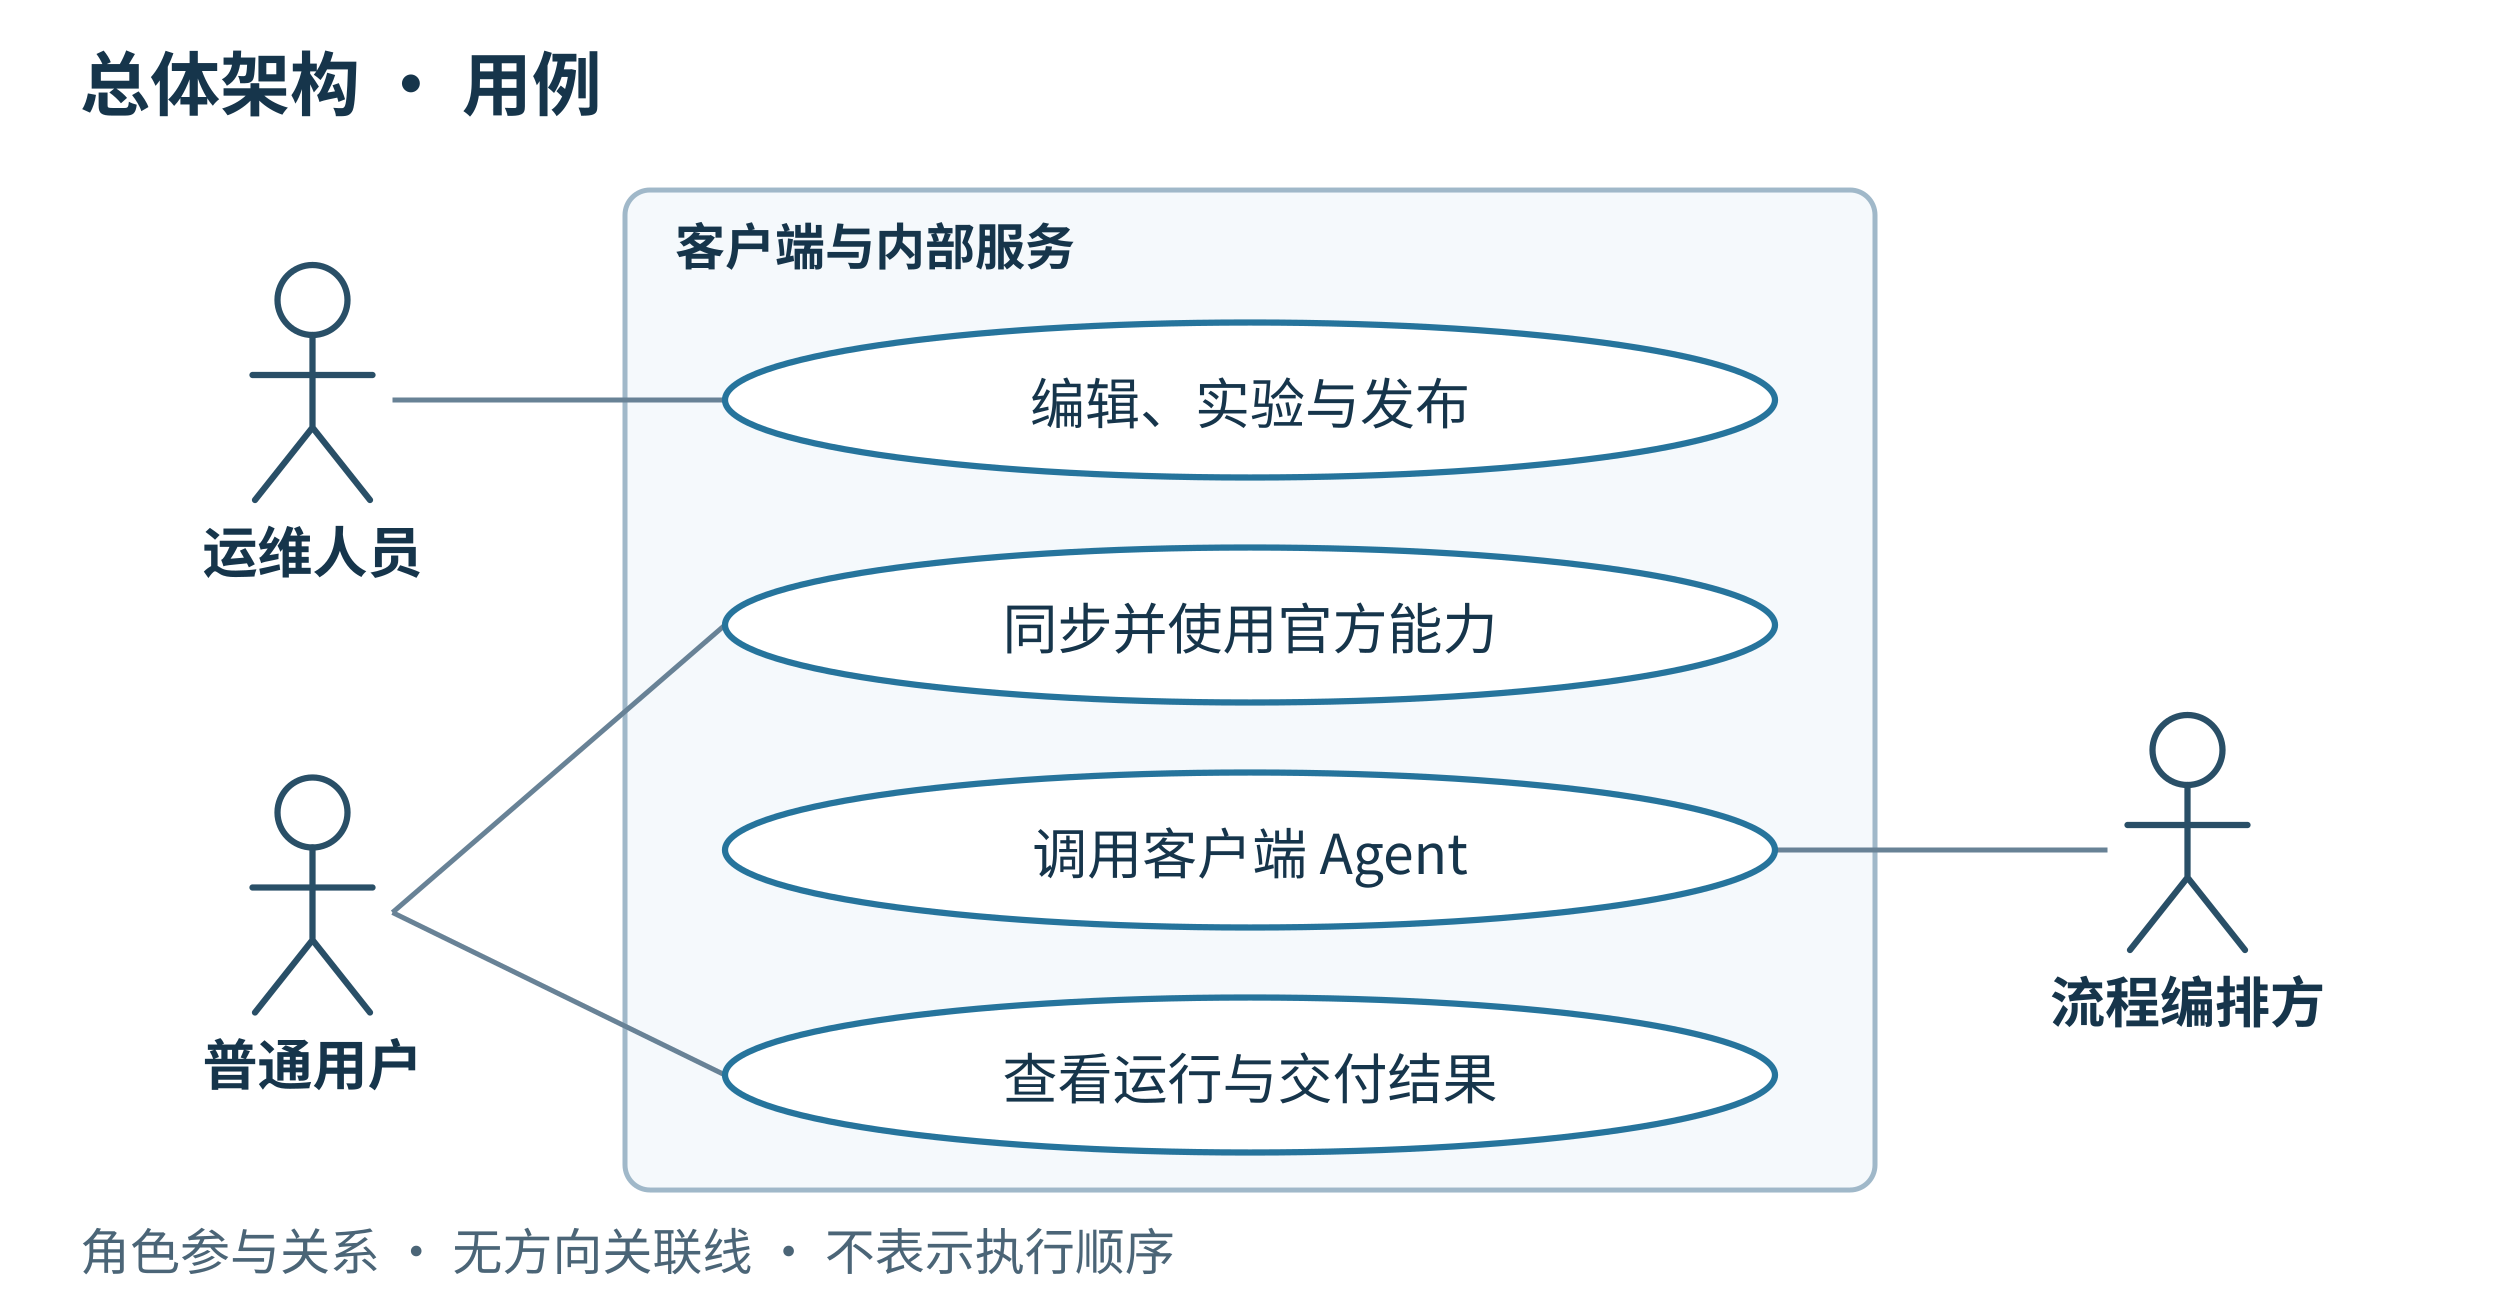
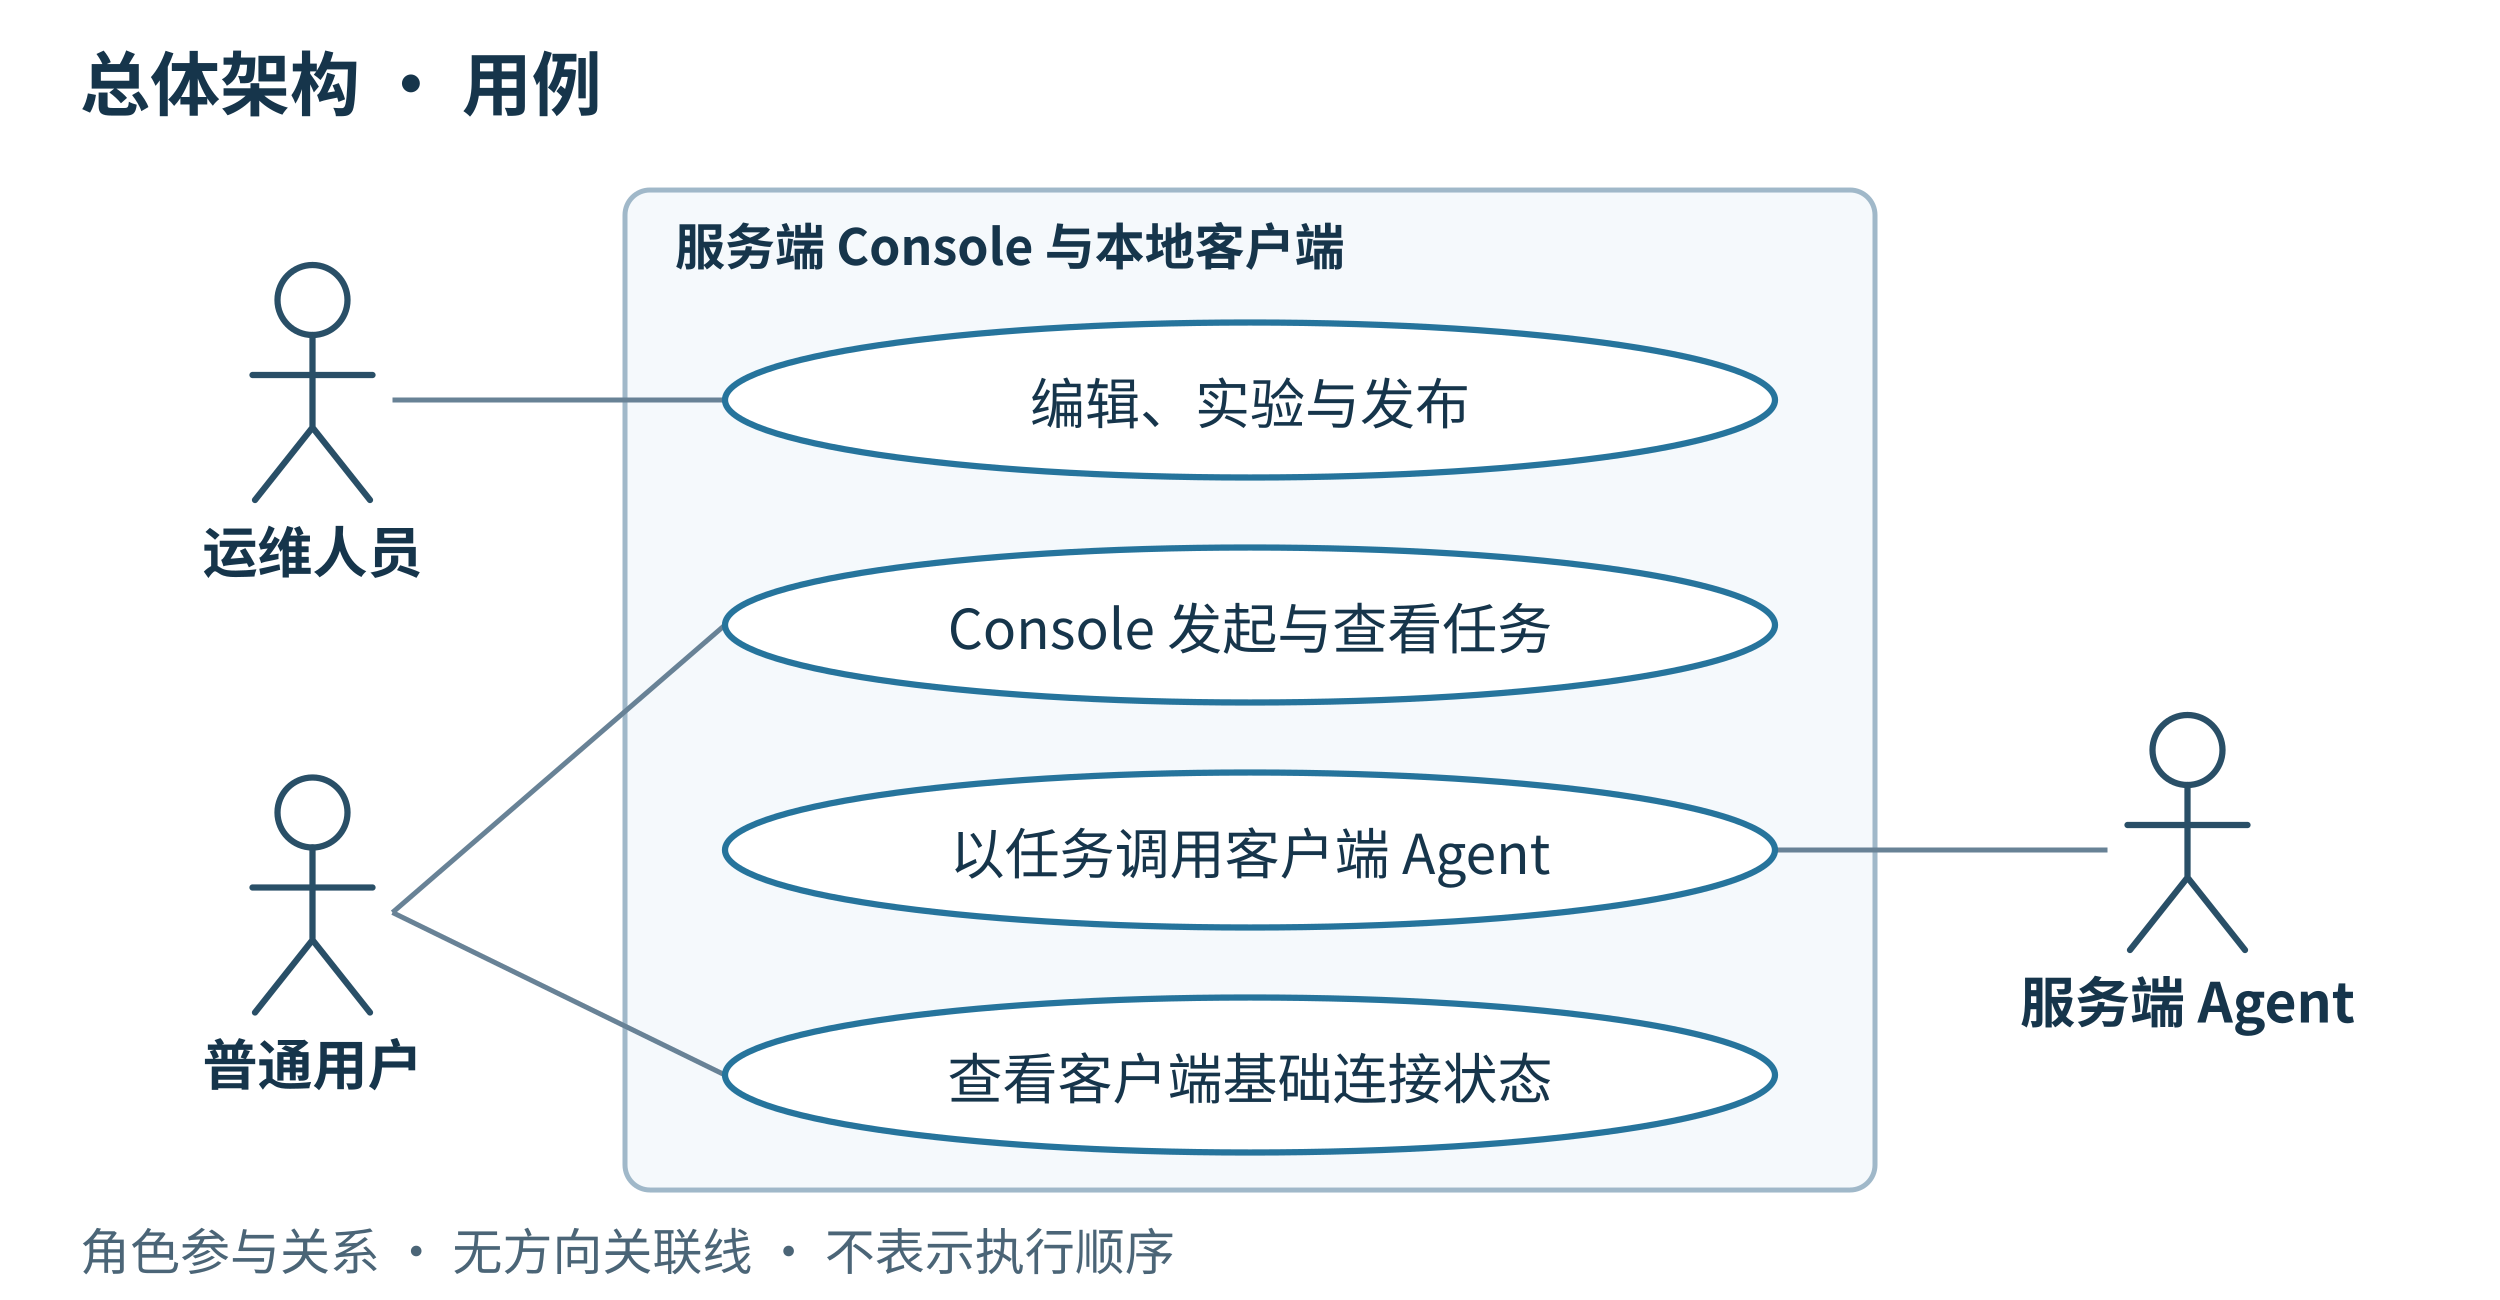
<svg xmlns="http://www.w3.org/2000/svg" width="1000" height="520" viewBox="0 0 1000 520" role="img" aria-labelledby="title desc">
  <style>
      text { font-family: "PingFang SC", "Microsoft YaHei", "Noto Sans CJK SC", sans-serif; fill:#16354b; }
      .heading { font-size:28px; font-weight:700; }
      .boundary { fill:#f5f9fc; stroke:#a0b8c9; stroke-width:2; }
      .boundary-label { font-size:20px; font-weight:600; }
      .association { stroke:#688296; stroke-width:2; fill:none; }
      .usecase { fill:#ffffff; stroke:#26749c; stroke-width:2.5; }
      .usecase-label { font-size:22px; font-weight:500; text-anchor:middle; dominant-baseline:central; }
      .actor circle { fill:#ffffff; stroke:#294f67; stroke-width:2.5; }
      .actor path { fill:none; stroke:#294f67; stroke-width:2.5; stroke-linecap:round; stroke-linejoin:round; }
      .actor-label { font-size:22px; font-weight:600; text-anchor:middle; }
      .legend { font-size:20px; fill:#4b6577; }
    </style>
  <rect width="1000" height="520" fill="#ffffff" />
  <text x="32" y="44" class="heading">总体架构 · 用例</text>
  <rect x="250" y="76" width="500" height="400" rx="10" class="boundary" />
-   <text x="270" y="106" class="boundary-label">客户端与内部服务</text>
+   <text x="270" y="106" class="boundary-label">服务端 Console 与本地客户端</text>
  <line x1="157" y1="160" x2="290" y2="160" class="association" />
  <line x1="157" y1="365" x2="290" y2="250" class="association" />
  <line x1="157" y1="365" x2="290" y2="430" class="association" />
  <line x1="843" y1="340" x2="710" y2="340" class="association" />
  <ellipse cx="500" cy="160" rx="210" ry="31" class="usecase" />
  <text x="500" y="160" class="usecase-label">编辑、实验与发布</text>
  <ellipse cx="500" cy="250" rx="210" ry="31" class="usecase" />
-   <text x="500" y="250" class="usecase-label">同步并使用官方能力</text>
+   <text x="500" y="250" class="usecase-label">Console 发起与查看任务</text>
  <ellipse cx="500" cy="340" rx="210" ry="31" class="usecase" />
-   <text x="500" y="340" class="usecase-label">调用客户端 Agent</text>
+   <text x="500" y="340" class="usecase-label">以任务调用客户端 Agent</text>
  <ellipse cx="500" cy="430" rx="210" ry="31" class="usecase" />
-   <text x="500" y="430" class="usecase-label">查看运行与交付结果</text>
+   <text x="500" y="430" class="usecase-label">查看客户端基础连接状态</text>
  <g class="actor" aria-label="运维人员">
    <circle cx="125" cy="120" r="14" />
    <path d="M 125 134 V 171 M 101 150 H 149 M 125 171 L 102 200 M 125 171 L 148 200" />
    <text x="125" y="229" class="actor-label">运维人员</text>
  </g>
  <g class="actor" aria-label="普通用户">
    <circle cx="125" cy="325" r="14" />
    <path d="M 125 339 V 376 M 101 355 H 149 M 125 376 L 102 405 M 125 376 L 148 405" />
    <text x="125" y="434" class="actor-label">普通用户</text>
  </g>
-   <g class="actor" aria-label="流程编排方">
+   <g class="actor" aria-label="服务端 Agent">
    <circle cx="875" cy="300" r="14" />
    <path d="M 875 314 V 351 M 851 330 H 899 M 875 351 L 852 380 M 875 351 L 898 380" />
-     <text x="875" y="409" class="actor-label">流程编排方</text>
+     <text x="875" y="409" class="actor-label">服务端 Agent</text>
  </g>
  <text x="32" y="508" class="legend">角色参与关系 · 无方向关联线 · 不表示执行顺序</text>
</svg>
